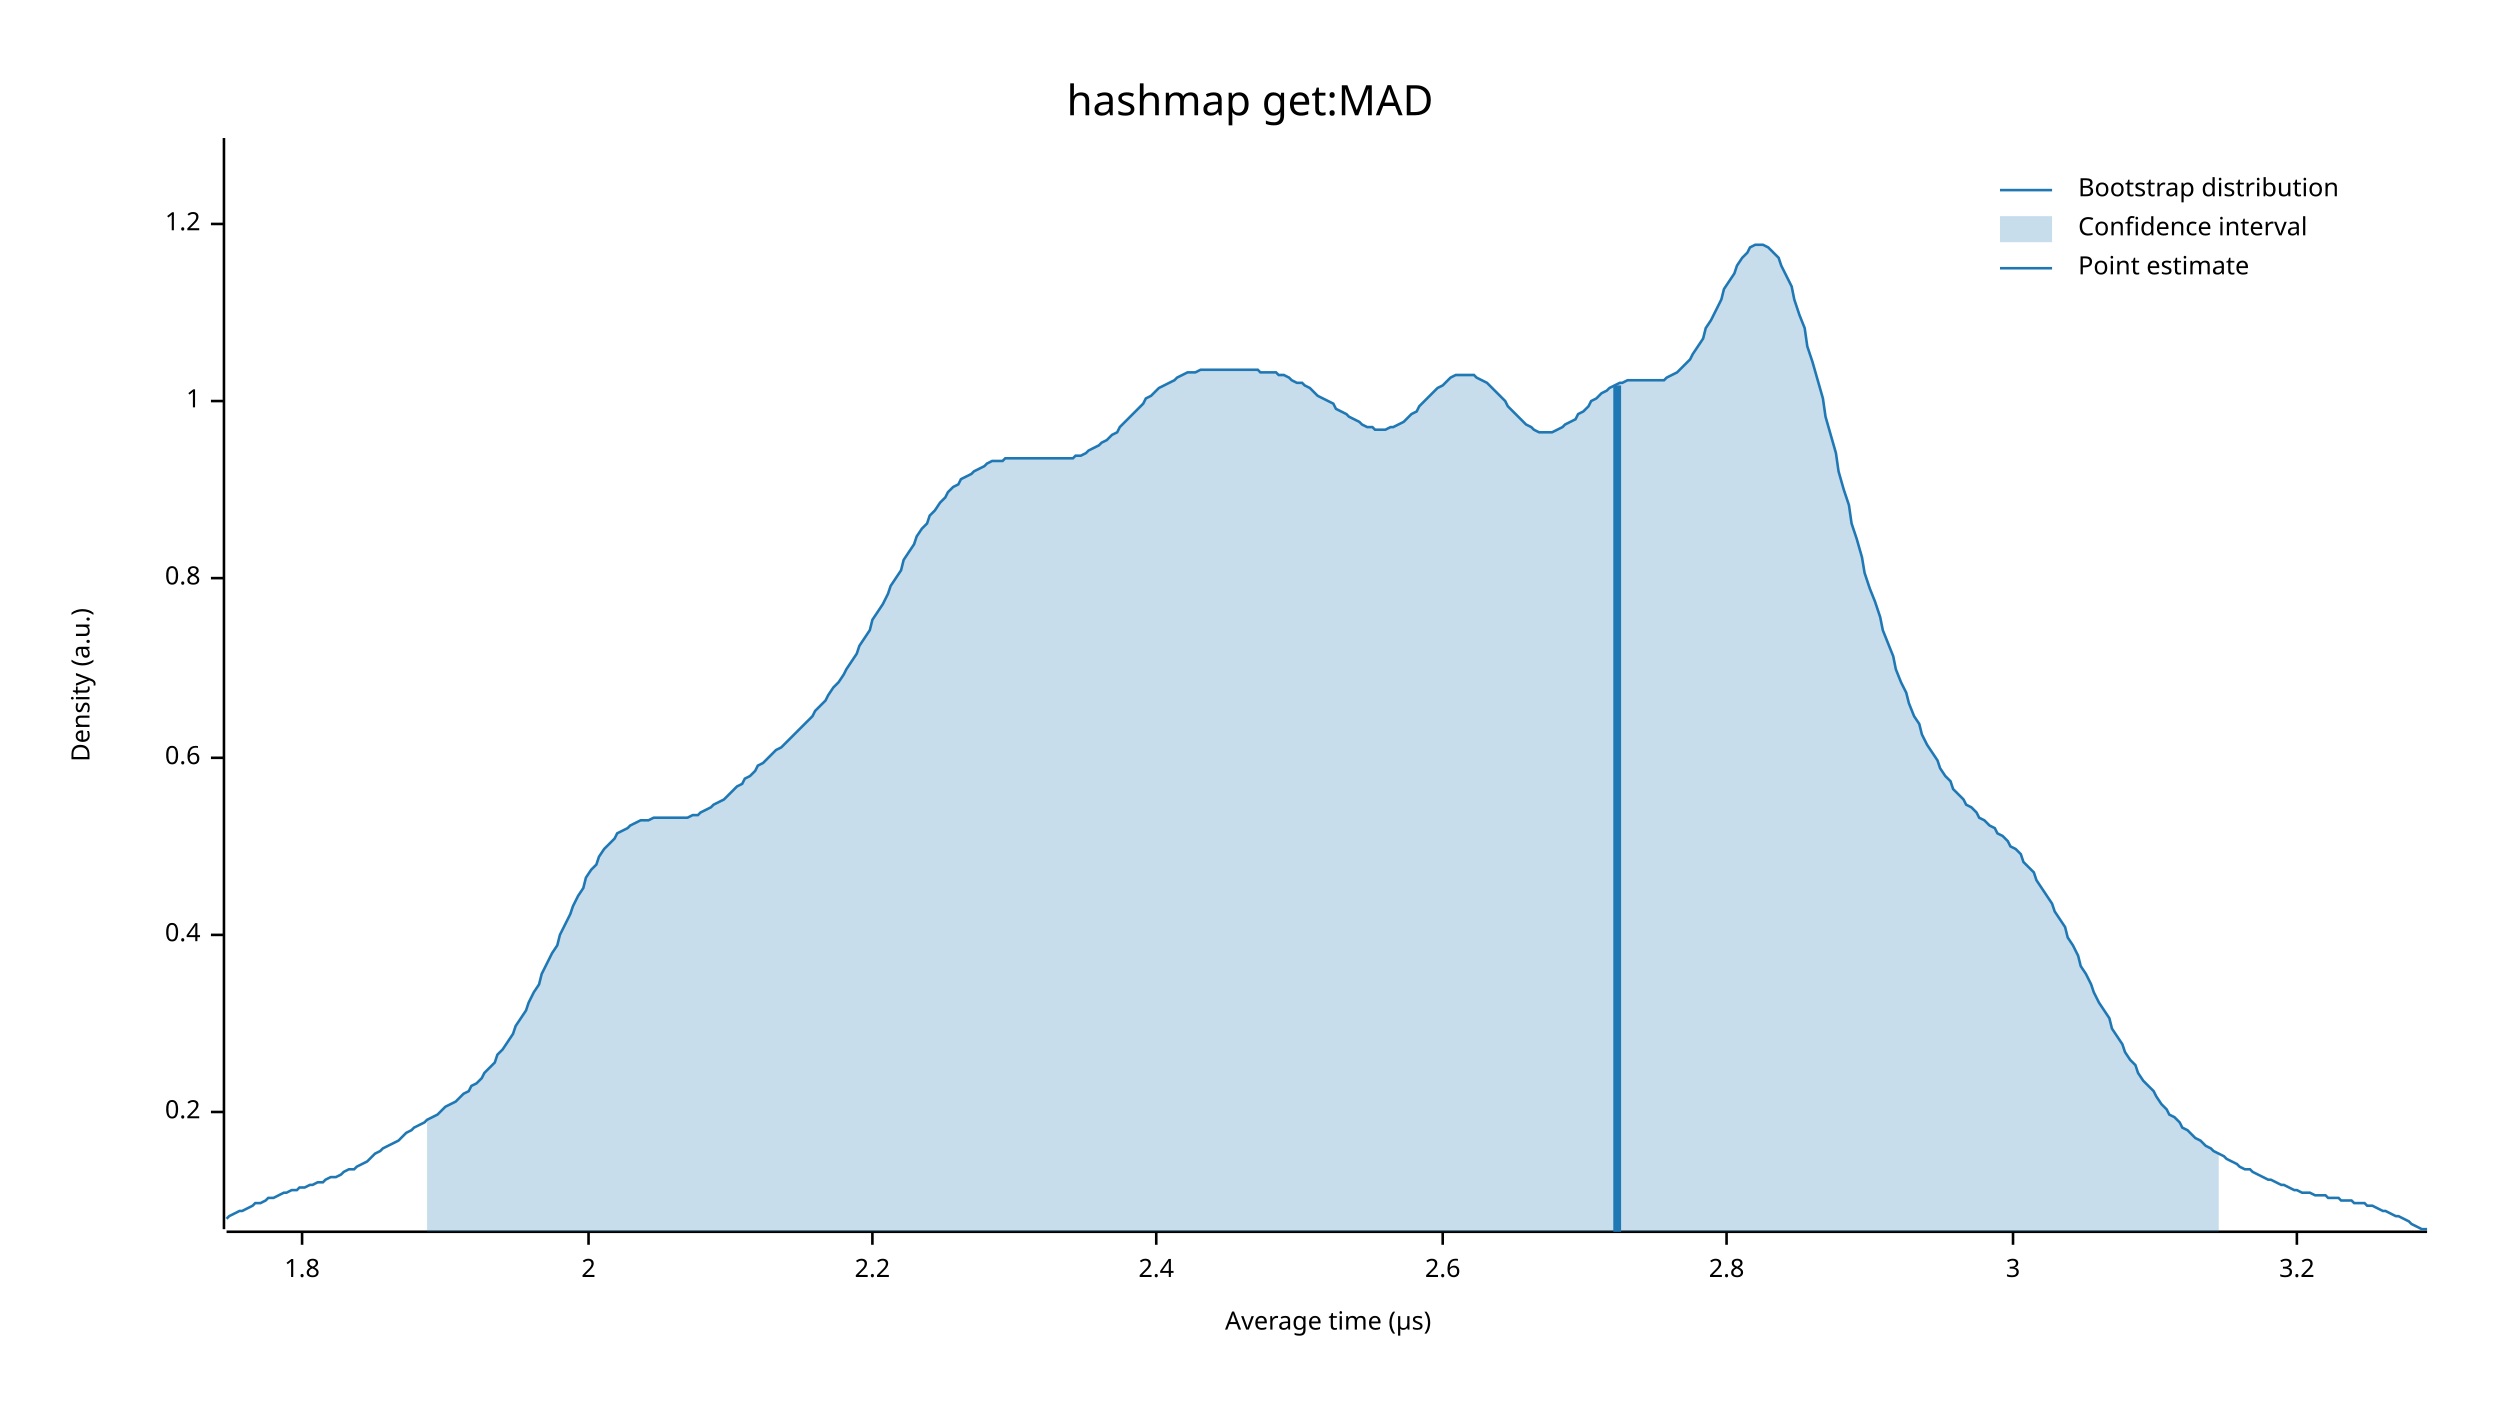
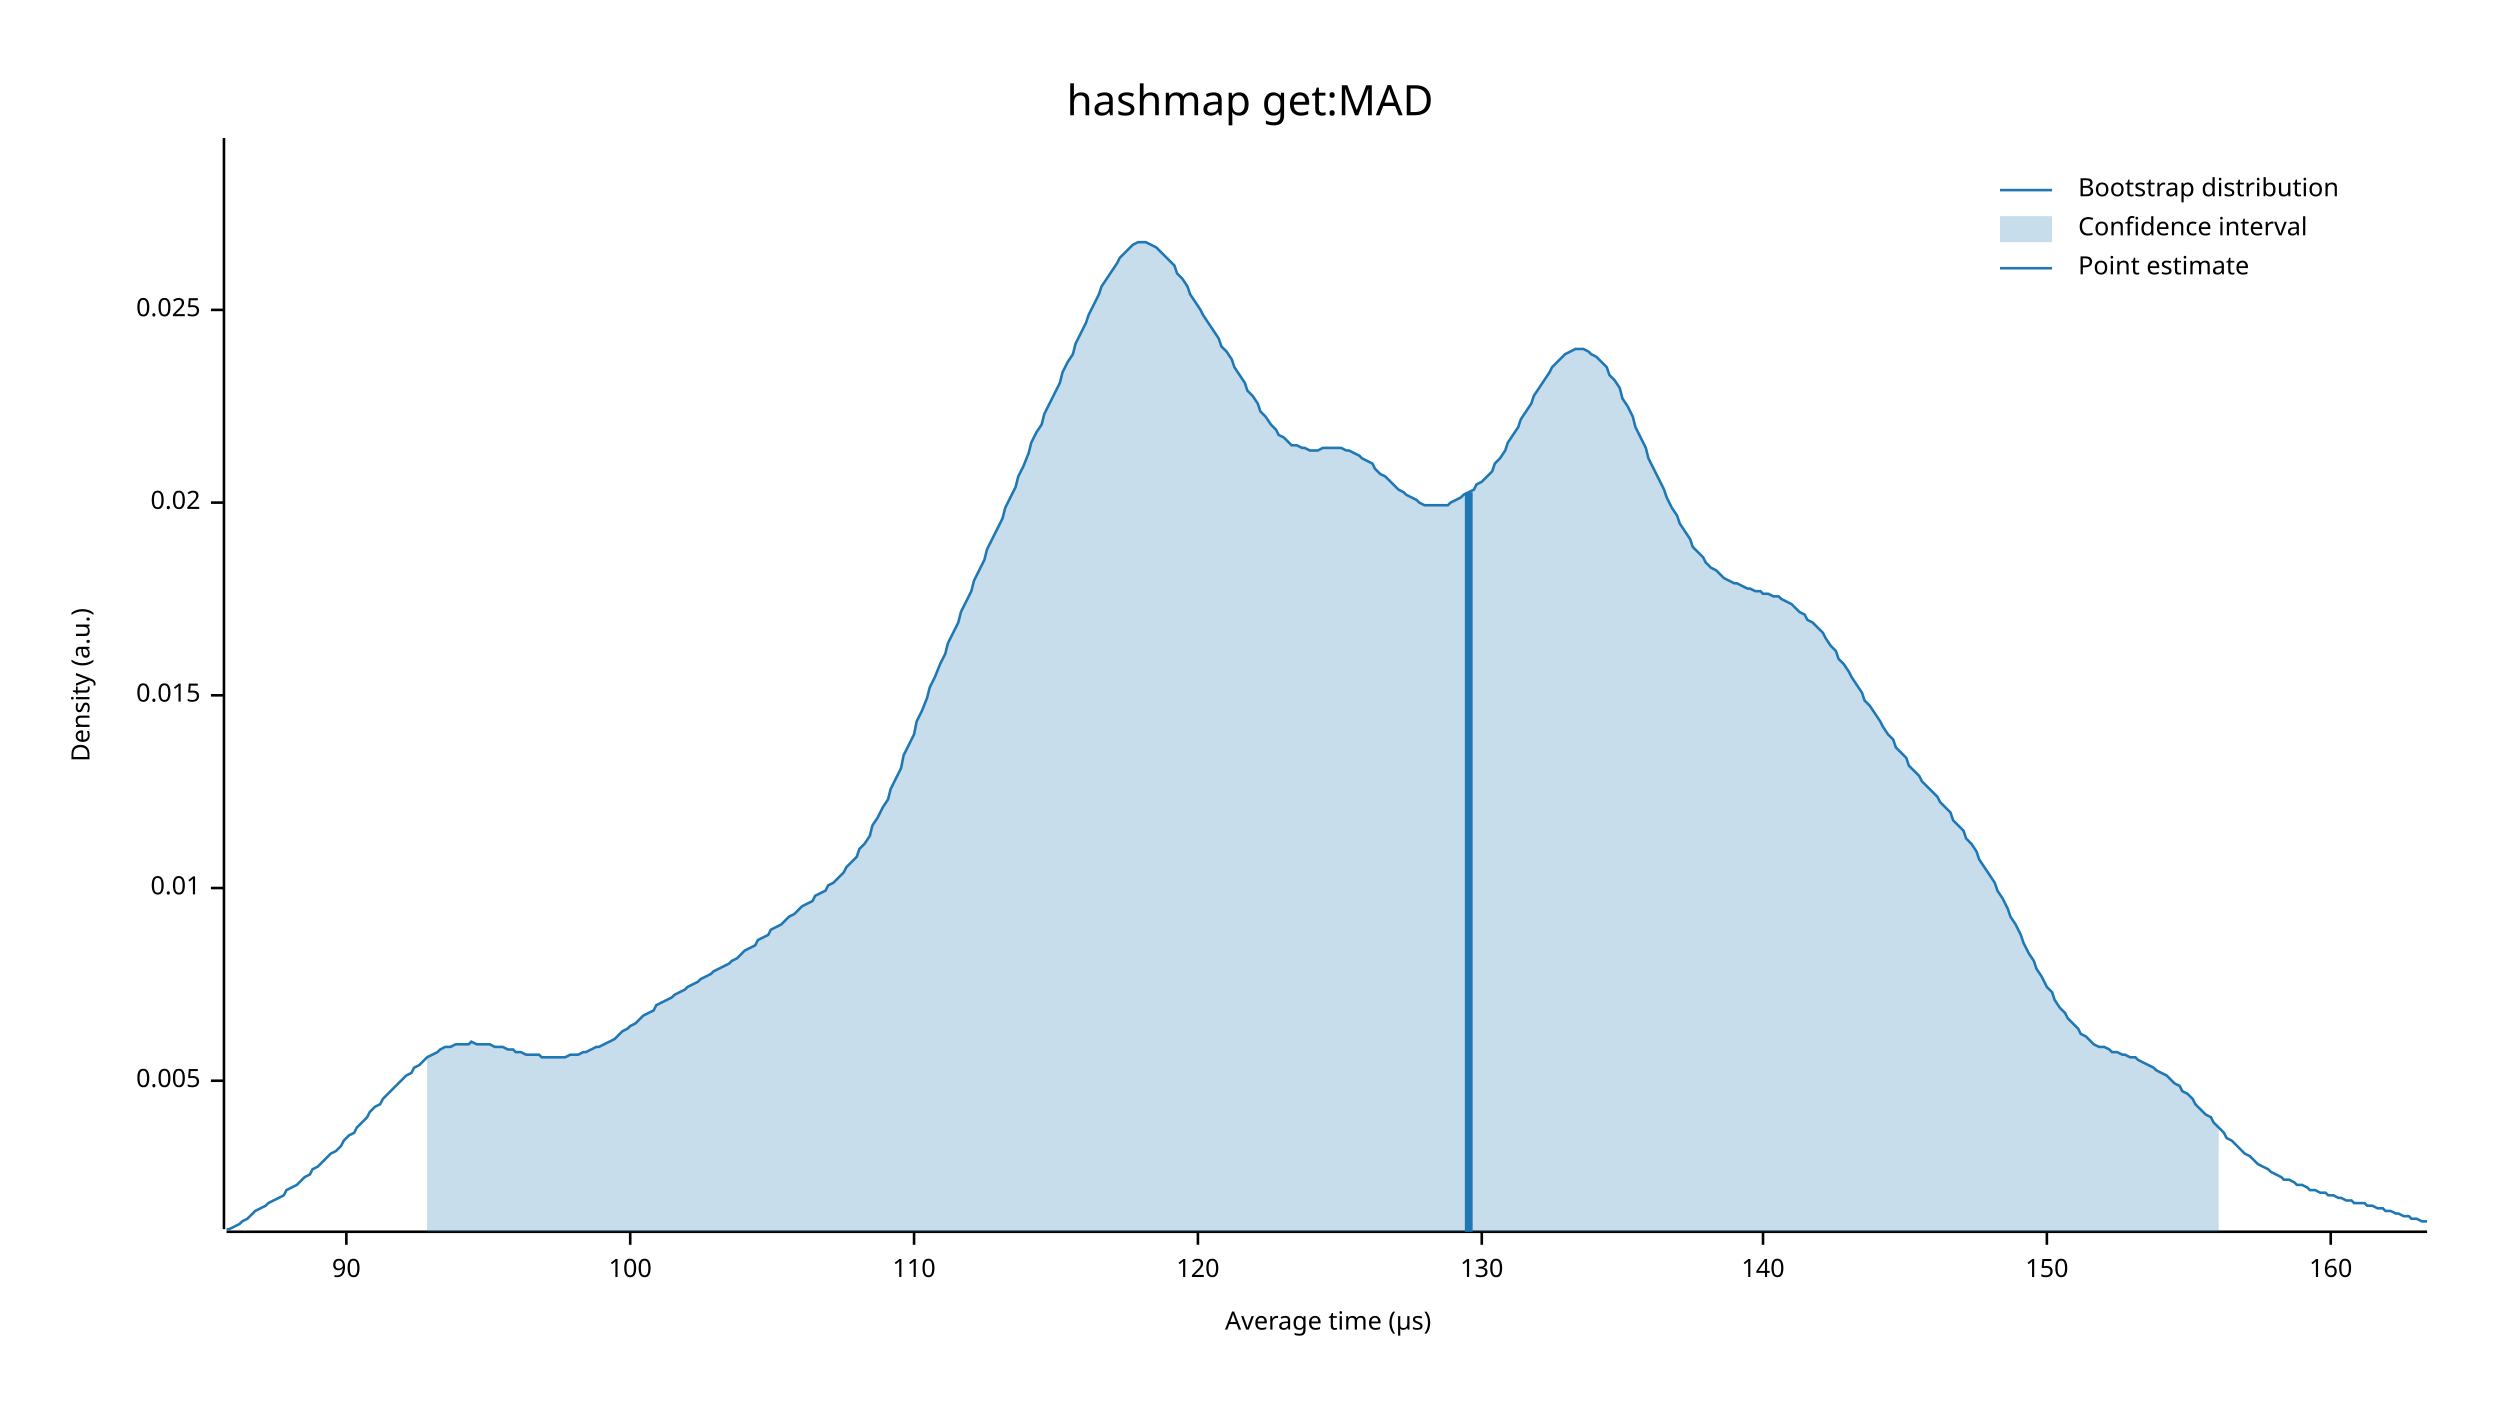
<svg xmlns="http://www.w3.org/2000/svg" width="960" height="540" viewBox="0 0 960 540">
  <text x="480" y="32" dy="0.76em" text-anchor="middle" font-family="sans-serif" font-size="16.129" opacity="1" fill="#000000">
hashmap get:MAD
</text>
  <text x="27" y="263" dy="0.76em" text-anchor="middle" font-family="sans-serif" font-size="9.677" opacity="1" fill="#000000" transform="rotate(270, 27, 263)">
Density (a.u.)
</text>
  <text x="510" y="513" dy="-0.5ex" text-anchor="middle" font-family="sans-serif" font-size="9.677" opacity="1" fill="#000000">
Average time (µs)
</text>
  <polyline fill="none" opacity="1" stroke="#000000" stroke-width="1" points="86,53 86,472 " />
-   <text x="77" y="427" dy="0.5ex" text-anchor="end" font-family="sans-serif" font-size="9.677" opacity="1" fill="#000000">
- 0.2
+   <text x="77" y="415" dy="0.5ex" text-anchor="end" font-family="sans-serif" font-size="9.677" opacity="1" fill="#000000">
+ 0.005
</text>
-   <polyline fill="none" opacity="1" stroke="#000000" stroke-width="1" points="81,427 86,427 " />
-   <text x="77" y="359" dy="0.5ex" text-anchor="end" font-family="sans-serif" font-size="9.677" opacity="1" fill="#000000">
- 0.4
+   <polyline fill="none" opacity="1" stroke="#000000" stroke-width="1" points="81,415 86,415 " />
+   <text x="77" y="341" dy="0.5ex" text-anchor="end" font-family="sans-serif" font-size="9.677" opacity="1" fill="#000000">
+ 0.01
</text>
-   <polyline fill="none" opacity="1" stroke="#000000" stroke-width="1" points="81,359 86,359 " />
-   <text x="77" y="291" dy="0.5ex" text-anchor="end" font-family="sans-serif" font-size="9.677" opacity="1" fill="#000000">
- 0.6
+   <polyline fill="none" opacity="1" stroke="#000000" stroke-width="1" points="81,341 86,341 " />
+   <text x="77" y="267" dy="0.5ex" text-anchor="end" font-family="sans-serif" font-size="9.677" opacity="1" fill="#000000">
+ 0.015
</text>
-   <polyline fill="none" opacity="1" stroke="#000000" stroke-width="1" points="81,291 86,291 " />
-   <text x="77" y="222" dy="0.5ex" text-anchor="end" font-family="sans-serif" font-size="9.677" opacity="1" fill="#000000">
- 0.8
+   <polyline fill="none" opacity="1" stroke="#000000" stroke-width="1" points="81,267 86,267 " />
+   <text x="77" y="193" dy="0.5ex" text-anchor="end" font-family="sans-serif" font-size="9.677" opacity="1" fill="#000000">
+ 0.02
</text>
-   <polyline fill="none" opacity="1" stroke="#000000" stroke-width="1" points="81,222 86,222 " />
-   <text x="77" y="154" dy="0.5ex" text-anchor="end" font-family="sans-serif" font-size="9.677" opacity="1" fill="#000000">
- 1
+   <polyline fill="none" opacity="1" stroke="#000000" stroke-width="1" points="81,193 86,193 " />
+   <text x="77" y="119" dy="0.5ex" text-anchor="end" font-family="sans-serif" font-size="9.677" opacity="1" fill="#000000">
+ 0.025
</text>
-   <polyline fill="none" opacity="1" stroke="#000000" stroke-width="1" points="81,154 86,154 " />
-   <text x="77" y="86" dy="0.5ex" text-anchor="end" font-family="sans-serif" font-size="9.677" opacity="1" fill="#000000">
- 1.2
+   <polyline fill="none" opacity="1" stroke="#000000" stroke-width="1" points="81,119 86,119 " />
+   <polyline fill="none" opacity="1" stroke="#000000" stroke-width="1" points="87,473 932,473 " />
+   <text x="133" y="483" dy="0.76em" text-anchor="middle" font-family="sans-serif" font-size="9.677" opacity="1" fill="#000000">
+ 90
</text>
-   <polyline fill="none" opacity="1" stroke="#000000" stroke-width="1" points="81,86 86,86 " />
-   <polyline fill="none" opacity="1" stroke="#000000" stroke-width="1" points="87,473 932,473 " />
-   <text x="116" y="483" dy="0.76em" text-anchor="middle" font-family="sans-serif" font-size="9.677" opacity="1" fill="#000000">
- 1.8
+   <polyline fill="none" opacity="1" stroke="#000000" stroke-width="1" points="133,473 133,478 " />
+   <text x="242" y="483" dy="0.76em" text-anchor="middle" font-family="sans-serif" font-size="9.677" opacity="1" fill="#000000">
+ 100
</text>
-   <polyline fill="none" opacity="1" stroke="#000000" stroke-width="1" points="116,473 116,478 " />
-   <text x="226" y="483" dy="0.76em" text-anchor="middle" font-family="sans-serif" font-size="9.677" opacity="1" fill="#000000">
- 2
+   <polyline fill="none" opacity="1" stroke="#000000" stroke-width="1" points="242,473 242,478 " />
+   <text x="351" y="483" dy="0.76em" text-anchor="middle" font-family="sans-serif" font-size="9.677" opacity="1" fill="#000000">
+ 110
</text>
-   <polyline fill="none" opacity="1" stroke="#000000" stroke-width="1" points="226,473 226,478 " />
-   <text x="335" y="483" dy="0.76em" text-anchor="middle" font-family="sans-serif" font-size="9.677" opacity="1" fill="#000000">
- 2.2
+   <polyline fill="none" opacity="1" stroke="#000000" stroke-width="1" points="351,473 351,478 " />
+   <text x="460" y="483" dy="0.76em" text-anchor="middle" font-family="sans-serif" font-size="9.677" opacity="1" fill="#000000">
+ 120
</text>
-   <polyline fill="none" opacity="1" stroke="#000000" stroke-width="1" points="335,473 335,478 " />
-   <text x="444" y="483" dy="0.76em" text-anchor="middle" font-family="sans-serif" font-size="9.677" opacity="1" fill="#000000">
- 2.4
+   <polyline fill="none" opacity="1" stroke="#000000" stroke-width="1" points="460,473 460,478 " />
+   <text x="569" y="483" dy="0.76em" text-anchor="middle" font-family="sans-serif" font-size="9.677" opacity="1" fill="#000000">
+ 130
</text>
-   <polyline fill="none" opacity="1" stroke="#000000" stroke-width="1" points="444,473 444,478 " />
-   <text x="554" y="483" dy="0.76em" text-anchor="middle" font-family="sans-serif" font-size="9.677" opacity="1" fill="#000000">
- 2.6
+   <polyline fill="none" opacity="1" stroke="#000000" stroke-width="1" points="569,473 569,478 " />
+   <text x="677" y="483" dy="0.76em" text-anchor="middle" font-family="sans-serif" font-size="9.677" opacity="1" fill="#000000">
+ 140
</text>
-   <polyline fill="none" opacity="1" stroke="#000000" stroke-width="1" points="554,473 554,478 " />
-   <text x="663" y="483" dy="0.76em" text-anchor="middle" font-family="sans-serif" font-size="9.677" opacity="1" fill="#000000">
- 2.8
+   <polyline fill="none" opacity="1" stroke="#000000" stroke-width="1" points="677,473 677,478 " />
+   <text x="786" y="483" dy="0.76em" text-anchor="middle" font-family="sans-serif" font-size="9.677" opacity="1" fill="#000000">
+ 150
</text>
-   <polyline fill="none" opacity="1" stroke="#000000" stroke-width="1" points="663,473 663,478 " />
-   <text x="773" y="483" dy="0.76em" text-anchor="middle" font-family="sans-serif" font-size="9.677" opacity="1" fill="#000000">
- 3
+   <polyline fill="none" opacity="1" stroke="#000000" stroke-width="1" points="786,473 786,478 " />
+   <text x="895" y="483" dy="0.76em" text-anchor="middle" font-family="sans-serif" font-size="9.677" opacity="1" fill="#000000">
+ 160
</text>
-   <polyline fill="none" opacity="1" stroke="#000000" stroke-width="1" points="773,473 773,478 " />
-   <text x="882" y="483" dy="0.76em" text-anchor="middle" font-family="sans-serif" font-size="9.677" opacity="1" fill="#000000">
- 3.2
- </text>
-   <polyline fill="none" opacity="1" stroke="#000000" stroke-width="1" points="882,473 882,478 " />
-   <polyline fill="none" opacity="1" stroke="#1F78B4" stroke-width="1" points="87,468 88,467 90,466 92,465 93,465 95,464 97,463 98,462 100,462 102,461 103,460 105,460 107,459 109,458 110,458 112,457 114,457 115,456 117,456 119,455 120,455 122,454 124,454 125,453 127,452 129,452 131,451 132,450 134,449 136,449 137,448 139,447 141,446 142,445 144,443 146,442 147,441 149,440 151,439 153,438 154,437 156,435 158,434 159,433 161,432 163,431 164,430 166,429 168,428 169,427 171,425 173,424 175,423 176,422 178,420 180,419 181,417 183,416 185,414 186,412 188,410 190,408 191,405 193,403 195,400 197,397 198,394 200,391 202,388 203,385 205,381 207,378 208,374 210,370 212,366 214,363 215,359 217,355 219,351 220,348 222,344 224,341 225,337 227,334 229,332 230,329 232,326 234,324 236,322 237,320 239,319 241,318 242,317 244,316 246,315 247,315 249,315 251,314 252,314 254,314 256,314 258,314 259,314 261,314 263,314 264,314 266,313 268,313 269,312 271,311 273,310 274,309 276,308 278,307 280,305 281,304 283,302 285,301 286,299 288,298 290,296 291,294 293,293 295,291 296,290 298,288 300,287 302,285 303,284 305,282 307,280 308,279 310,277 312,275 313,273 315,271 317,269 318,267 320,264 322,262 324,259 325,257 327,254 329,251 330,248 332,245 334,242 335,238 337,235 339,232 341,228 342,225 344,222 346,219 347,215 349,212 351,209 352,206 354,203 356,201 357,198 359,196 361,193 363,191 364,189 366,187 368,186 369,184 371,183 373,182 374,181 376,180 378,179 379,178 381,177 383,177 385,177 386,176 388,176 390,176 391,176 393,176 395,176 396,176 398,176 400,176 401,176 403,176 405,176 407,176 408,176 410,176 412,176 413,175 415,175 417,174 418,173 420,172 422,171 423,170 425,169 427,167 429,166 430,164 432,162 434,160 435,159 437,157 439,155 440,153 442,152 444,150 445,149 447,148 449,147 451,146 452,145 454,144 456,143 457,143 459,143 461,142 462,142 464,142 466,142 468,142 469,142 471,142 473,142 474,142 476,142 478,142 479,142 481,142 483,142 484,143 486,143 488,143 490,143 491,144 493,144 495,145 496,146 498,147 500,147 501,148 503,149 505,151 506,152 508,153 510,154 512,155 513,157 515,158 517,159 518,160 520,161 522,162 523,163 525,164 527,164 528,165 530,165 532,165 534,164 535,164 537,163 539,162 540,161 542,159 544,158 545,156 547,154 549,152 550,151 552,149 554,148 556,146 557,145 559,144 561,144 562,144 564,144 566,144 567,145 569,146 571,147 573,149 574,150 576,152 578,154 579,156 581,158 583,160 584,161 586,163 588,164 589,165 591,166 593,166 595,166 596,166 598,165 600,164 601,163 603,162 605,161 606,159 608,158 610,156 611,154 613,153 615,151 617,150 618,149 620,148 622,147 623,147 625,146 627,146 628,146 630,146 632,146 633,146 635,146 637,146 639,146 640,145 642,144 644,143 645,142 647,140 649,138 650,136 652,133 654,130 655,126 657,123 659,119 661,115 662,111 664,108 666,105 667,102 669,99 671,97 672,95 674,94 676,94 677,94 679,95 681,97 683,99 684,102 686,106 688,110 689,115 691,121 693,126 694,133 696,139 698,146 700,153 701,160 703,167 705,174 706,181 708,188 710,194 711,201 713,207 715,214 716,220 718,226 720,231 722,237 723,242 725,247 727,252 728,257 730,262 732,266 733,270 735,275 737,278 738,282 740,286 742,289 744,292 745,295 747,298 749,300 750,303 752,305 754,307 755,309 757,310 759,312 760,314 762,315 764,317 766,318 767,320 769,321 771,323 772,325 774,326 776,328 777,331 779,333 781,335 782,338 784,341 786,344 788,347 789,350 791,353 793,356 794,360 796,363 798,367 799,371 801,374 803,378 804,381 806,385 808,388 810,391 811,395 813,398 815,401 816,404 818,407 820,409 821,412 823,415 825,417 827,419 828,421 830,424 832,426 833,428 835,429 837,431 838,433 840,434 842,436 843,437 845,438 847,440 849,441 850,442 852,443 854,444 855,445 857,446 859,447 860,448 862,449 864,449 865,450 867,451 869,452 871,453 872,453 874,454 876,455 877,455 879,456 881,457 882,457 884,458 886,458 887,458 889,459 891,459 893,459 894,460 896,460 898,460 899,461 901,461 903,461 904,462 906,462 908,462 909,463 911,463 913,464 915,465 916,465 918,466 920,467 921,467 923,468 925,469 926,470 928,471 930,472 932,472 " />
-   <polygon opacity="0.25" fill="#1F78B4" points="164,430 166,429 168,428 169,427 171,425 173,424 175,423 176,422 178,420 180,419 181,417 183,416 185,414 186,412 188,410 190,408 191,405 193,403 195,400 197,397 198,394 200,391 202,388 203,385 205,381 207,378 208,374 210,370 212,366 214,363 215,359 217,355 219,351 220,348 222,344 224,341 225,337 227,334 229,332 230,329 232,326 234,324 236,322 237,320 239,319 241,318 242,317 244,316 246,315 247,315 249,315 251,314 252,314 254,314 256,314 258,314 259,314 261,314 263,314 264,314 266,313 268,313 269,312 271,311 273,310 274,309 276,308 278,307 280,305 281,304 283,302 285,301 286,299 288,298 290,296 291,294 293,293 295,291 296,290 298,288 300,287 302,285 303,284 305,282 307,280 308,279 310,277 312,275 313,273 315,271 317,269 318,267 320,264 322,262 324,259 325,257 327,254 329,251 330,248 332,245 334,242 335,238 337,235 339,232 341,228 342,225 344,222 346,219 347,215 349,212 351,209 352,206 354,203 356,201 357,198 359,196 361,193 363,191 364,189 366,187 368,186 369,184 371,183 373,182 374,181 376,180 378,179 379,178 381,177 383,177 385,177 386,176 388,176 390,176 391,176 393,176 395,176 396,176 398,176 400,176 401,176 403,176 405,176 407,176 408,176 410,176 412,176 413,175 415,175 417,174 418,173 420,172 422,171 423,170 425,169 427,167 429,166 430,164 432,162 434,160 435,159 437,157 439,155 440,153 442,152 444,150 445,149 447,148 449,147 451,146 452,145 454,144 456,143 457,143 459,143 461,142 462,142 464,142 466,142 468,142 469,142 471,142 473,142 474,142 476,142 478,142 479,142 481,142 483,142 484,143 486,143 488,143 490,143 491,144 493,144 495,145 496,146 498,147 500,147 501,148 503,149 505,151 506,152 508,153 510,154 512,155 513,157 515,158 517,159 518,160 520,161 522,162 523,163 525,164 527,164 528,165 530,165 532,165 534,164 535,164 537,163 539,162 540,161 542,159 544,158 545,156 547,154 549,152 550,151 552,149 554,148 556,146 557,145 559,144 561,144 562,144 564,144 566,144 567,145 569,146 571,147 573,149 574,150 576,152 578,154 579,156 581,158 583,160 584,161 586,163 588,164 589,165 591,166 593,166 595,166 596,166 598,165 600,164 601,163 603,162 605,161 606,159 608,158 610,156 611,154 613,153 615,151 617,150 618,149 620,148 622,147 623,147 625,146 627,146 628,146 630,146 632,146 633,146 635,146 637,146 639,146 640,145 642,144 644,143 645,142 647,140 649,138 650,136 652,133 654,130 655,126 657,123 659,119 661,115 662,111 664,108 666,105 667,102 669,99 671,97 672,95 674,94 676,94 677,94 679,95 681,97 683,99 684,102 686,106 688,110 689,115 691,121 693,126 694,133 696,139 698,146 700,153 701,160 703,167 705,174 706,181 708,188 710,194 711,201 713,207 715,214 716,220 718,226 720,231 722,237 723,242 725,247 727,252 728,257 730,262 732,266 733,270 735,275 737,278 738,282 740,286 742,289 744,292 745,295 747,298 749,300 750,303 752,305 754,307 755,309 757,310 759,312 760,314 762,315 764,317 766,318 767,320 769,321 771,323 772,325 774,326 776,328 777,331 779,333 781,335 782,338 784,341 786,344 788,347 789,350 791,353 793,356 794,360 796,363 798,367 799,371 801,374 803,378 804,381 806,385 808,388 810,391 811,395 813,398 815,401 816,404 818,407 820,409 821,412 823,415 825,417 827,419 828,421 830,424 832,426 833,428 835,429 837,431 838,433 840,434 842,436 843,437 845,438 847,440 849,441 850,442 852,443 852,473 164,473 " />
-   <polyline fill="none" opacity="1" stroke="#1F78B4" stroke-width="3" points="621,473 621,148 " />
+   <polyline fill="none" opacity="1" stroke="#000000" stroke-width="1" points="895,473 895,478 " />
+   <polyline fill="none" opacity="1" stroke="#1F78B4" stroke-width="1" points="87,472 88,472 90,471 92,470 93,469 95,468 97,466 98,465 100,464 102,463 103,462 105,461 107,460 109,459 110,457 112,456 114,455 115,454 117,452 119,451 120,449 122,448 124,446 125,445 127,443 129,442 131,440 132,438 134,436 136,435 137,433 139,431 141,429 142,427 144,425 146,424 147,422 149,420 151,418 153,416 154,415 156,413 158,412 159,410 161,409 163,407 164,406 166,405 168,404 169,403 171,402 173,402 175,401 176,401 178,401 180,401 181,400 183,401 185,401 186,401 188,401 190,402 191,402 193,402 195,403 197,403 198,404 200,404 202,405 203,405 205,405 207,405 208,406 210,406 212,406 214,406 215,406 217,406 219,405 220,405 222,405 224,404 225,404 227,403 229,402 230,402 232,401 234,400 236,399 237,398 239,396 241,395 242,394 244,393 246,391 247,390 249,389 251,388 252,386 254,385 256,384 258,383 259,382 261,381 263,380 264,379 266,378 268,377 269,376 271,375 273,374 274,373 276,372 278,371 280,370 281,369 283,368 285,366 286,365 288,364 290,363 291,361 293,360 295,359 296,357 298,356 300,355 302,353 303,352 305,351 307,349 308,348 310,347 312,346 313,344 315,343 317,342 318,340 320,339 322,337 324,335 325,333 327,331 329,329 330,326 332,324 334,321 335,317 337,314 339,310 341,307 342,303 344,299 346,295 347,290 349,286 351,282 352,277 354,273 356,268 357,264 359,260 361,255 363,251 364,247 366,243 368,239 369,235 371,231 373,227 374,223 376,219 378,215 379,211 381,207 383,203 385,199 386,195 388,191 390,187 391,183 393,179 395,174 396,170 398,166 400,163 401,159 403,155 405,151 407,147 408,143 410,139 412,136 413,132 415,128 417,124 418,121 420,117 422,113 423,110 425,107 427,104 429,101 430,99 432,97 434,95 435,94 437,93 439,93 440,93 442,94 444,95 445,96 447,98 449,100 451,102 452,105 454,107 456,110 457,113 459,116 461,119 462,121 464,124 466,127 468,130 469,133 471,135 473,138 474,141 476,144 478,147 479,150 481,152 483,155 484,158 486,160 488,163 490,165 491,167 493,168 495,170 496,171 498,171 500,172 501,172 503,173 505,173 506,173 508,172 510,172 512,172 513,172 515,172 517,173 518,173 520,174 522,175 523,176 525,177 527,178 528,180 530,182 532,183 534,185 535,186 537,188 539,189 540,190 542,191 544,192 545,193 547,194 549,194 550,194 552,194 554,194 556,194 557,193 559,192 561,191 562,190 564,189 566,188 567,186 569,185 571,183 573,181 574,178 576,176 578,173 579,170 581,167 583,164 584,161 586,158 588,155 589,152 591,149 593,146 595,143 596,141 598,139 600,137 601,136 603,135 605,134 606,134 608,134 610,135 611,136 613,137 615,139 617,141 618,144 620,146 622,149 623,153 625,156 627,160 628,164 630,168 632,172 633,176 635,180 637,184 639,188 640,191 642,195 644,198 645,201 647,204 649,207 650,210 652,212 654,214 655,216 657,218 659,219 661,221 662,222 664,223 666,224 667,224 669,225 671,226 672,226 674,227 676,227 677,228 679,228 681,229 683,229 684,230 686,231 688,232 689,233 691,235 693,236 694,238 696,239 698,241 700,243 701,245 703,248 705,250 706,253 708,255 710,258 711,260 713,263 715,266 716,269 718,271 720,274 722,277 723,279 725,282 727,284 728,287 730,289 732,291 733,294 735,296 737,298 738,300 740,302 742,304 744,306 745,308 747,310 749,312 750,315 752,317 754,319 755,322 757,324 759,327 760,330 762,333 764,336 766,339 767,342 769,345 771,349 772,352 774,355 776,359 777,362 779,366 781,369 782,372 784,375 786,379 788,381 789,384 791,387 793,389 794,391 796,393 798,395 799,397 801,398 803,400 804,401 806,402 808,402 810,403 811,404 813,404 815,405 816,405 818,406 820,406 821,407 823,408 825,409 827,410 828,411 830,412 832,413 833,414 835,416 837,417 838,419 840,420 842,422 843,424 845,426 847,428 849,429 850,431 852,433 854,435 855,437 857,438 859,440 860,441 862,443 864,444 865,445 867,447 869,448 871,449 872,450 874,451 876,452 877,453 879,453 881,454 882,455 884,455 886,456 887,457 889,457 891,458 893,458 894,459 896,459 898,460 899,460 901,461 903,461 904,462 906,462 908,462 909,463 911,463 913,464 915,464 916,465 918,465 920,466 921,466 923,467 925,467 926,468 928,468 930,469 932,469 " />
+   <polygon opacity="0.25" fill="#1F78B4" points="164,406 166,405 168,404 169,403 171,402 173,402 175,401 176,401 178,401 180,401 181,400 183,401 185,401 186,401 188,401 190,402 191,402 193,402 195,403 197,403 198,404 200,404 202,405 203,405 205,405 207,405 208,406 210,406 212,406 214,406 215,406 217,406 219,405 220,405 222,405 224,404 225,404 227,403 229,402 230,402 232,401 234,400 236,399 237,398 239,396 241,395 242,394 244,393 246,391 247,390 249,389 251,388 252,386 254,385 256,384 258,383 259,382 261,381 263,380 264,379 266,378 268,377 269,376 271,375 273,374 274,373 276,372 278,371 280,370 281,369 283,368 285,366 286,365 288,364 290,363 291,361 293,360 295,359 296,357 298,356 300,355 302,353 303,352 305,351 307,349 308,348 310,347 312,346 313,344 315,343 317,342 318,340 320,339 322,337 324,335 325,333 327,331 329,329 330,326 332,324 334,321 335,317 337,314 339,310 341,307 342,303 344,299 346,295 347,290 349,286 351,282 352,277 354,273 356,268 357,264 359,260 361,255 363,251 364,247 366,243 368,239 369,235 371,231 373,227 374,223 376,219 378,215 379,211 381,207 383,203 385,199 386,195 388,191 390,187 391,183 393,179 395,174 396,170 398,166 400,163 401,159 403,155 405,151 407,147 408,143 410,139 412,136 413,132 415,128 417,124 418,121 420,117 422,113 423,110 425,107 427,104 429,101 430,99 432,97 434,95 435,94 437,93 439,93 440,93 442,94 444,95 445,96 447,98 449,100 451,102 452,105 454,107 456,110 457,113 459,116 461,119 462,121 464,124 466,127 468,130 469,133 471,135 473,138 474,141 476,144 478,147 479,150 481,152 483,155 484,158 486,160 488,163 490,165 491,167 493,168 495,170 496,171 498,171 500,172 501,172 503,173 505,173 506,173 508,172 510,172 512,172 513,172 515,172 517,173 518,173 520,174 522,175 523,176 525,177 527,178 528,180 530,182 532,183 534,185 535,186 537,188 539,189 540,190 542,191 544,192 545,193 547,194 549,194 550,194 552,194 554,194 556,194 557,193 559,192 561,191 562,190 564,189 566,188 567,186 569,185 571,183 573,181 574,178 576,176 578,173 579,170 581,167 583,164 584,161 586,158 588,155 589,152 591,149 593,146 595,143 596,141 598,139 600,137 601,136 603,135 605,134 606,134 608,134 610,135 611,136 613,137 615,139 617,141 618,144 620,146 622,149 623,153 625,156 627,160 628,164 630,168 632,172 633,176 635,180 637,184 639,188 640,191 642,195 644,198 645,201 647,204 649,207 650,210 652,212 654,214 655,216 657,218 659,219 661,221 662,222 664,223 666,224 667,224 669,225 671,226 672,226 674,227 676,227 677,228 679,228 681,229 683,229 684,230 686,231 688,232 689,233 691,235 693,236 694,238 696,239 698,241 700,243 701,245 703,248 705,250 706,253 708,255 710,258 711,260 713,263 715,266 716,269 718,271 720,274 722,277 723,279 725,282 727,284 728,287 730,289 732,291 733,294 735,296 737,298 738,300 740,302 742,304 744,306 745,308 747,310 749,312 750,315 752,317 754,319 755,322 757,324 759,327 760,330 762,333 764,336 766,339 767,342 769,345 771,349 772,352 774,355 776,359 777,362 779,366 781,369 782,372 784,375 786,379 788,381 789,384 791,387 793,389 794,391 796,393 798,395 799,397 801,398 803,400 804,401 806,402 808,402 810,403 811,404 813,404 815,405 816,405 818,406 820,406 821,407 823,408 825,409 827,410 828,411 830,412 832,413 833,414 835,416 837,417 838,419 840,420 842,422 843,424 845,426 847,428 849,429 850,431 852,433 852,473 164,473 " />
+   <polyline fill="none" opacity="1" stroke="#1F78B4" stroke-width="3" points="564,473 564,189 " />
  <text x="798" y="68" dy="0.76em" text-anchor="start" font-family="sans-serif" font-size="9.677" opacity="1" fill="#000000">
Bootstrap distribution
</text>
  <text x="798" y="83" dy="0.76em" text-anchor="start" font-family="sans-serif" font-size="9.677" opacity="1" fill="#000000">
Confidence interval
</text>
  <text x="798" y="98" dy="0.76em" text-anchor="start" font-family="sans-serif" font-size="9.677" opacity="1" fill="#000000">
Point estimate
</text>
  <polyline fill="none" opacity="1" stroke="#1F78B4" stroke-width="1" points="768,73 788,73 " />
  <rect x="768" y="83" width="20" height="10" opacity="0.25" fill="#1F78B4" stroke="none" />
  <polyline fill="none" opacity="1" stroke="#1F78B4" stroke-width="1" points="768,103 788,103 " />
</svg>
